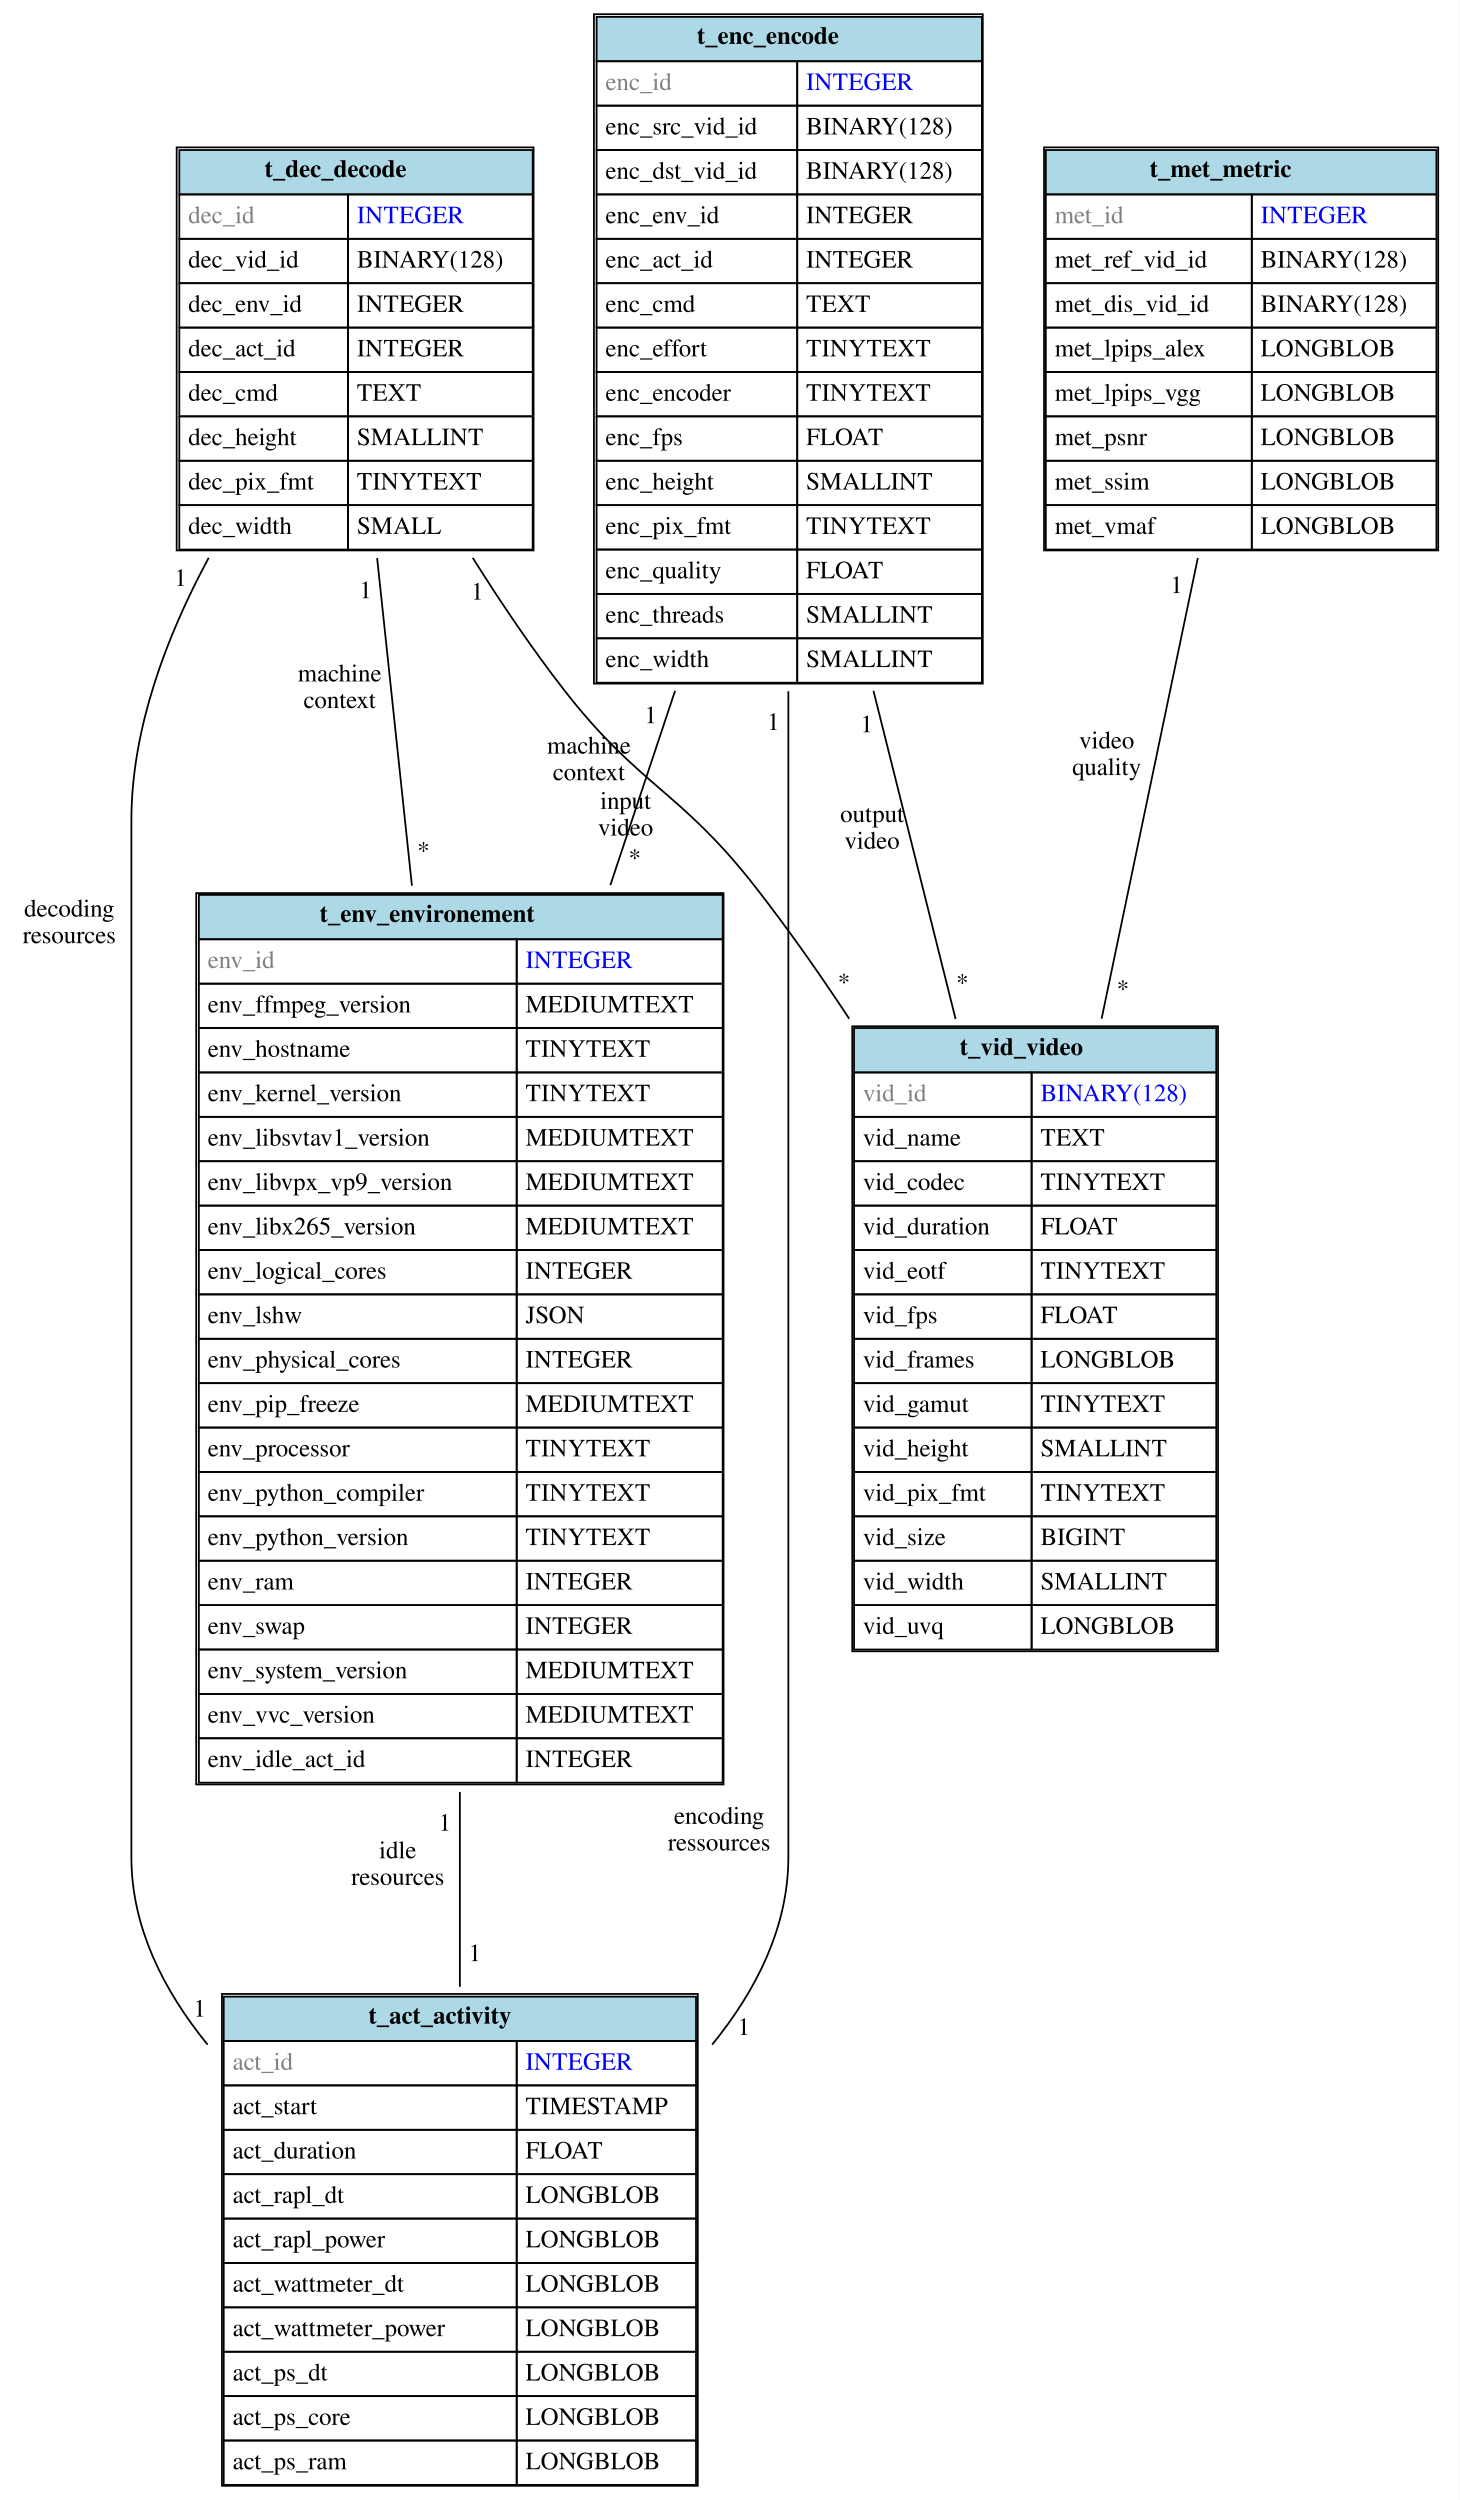
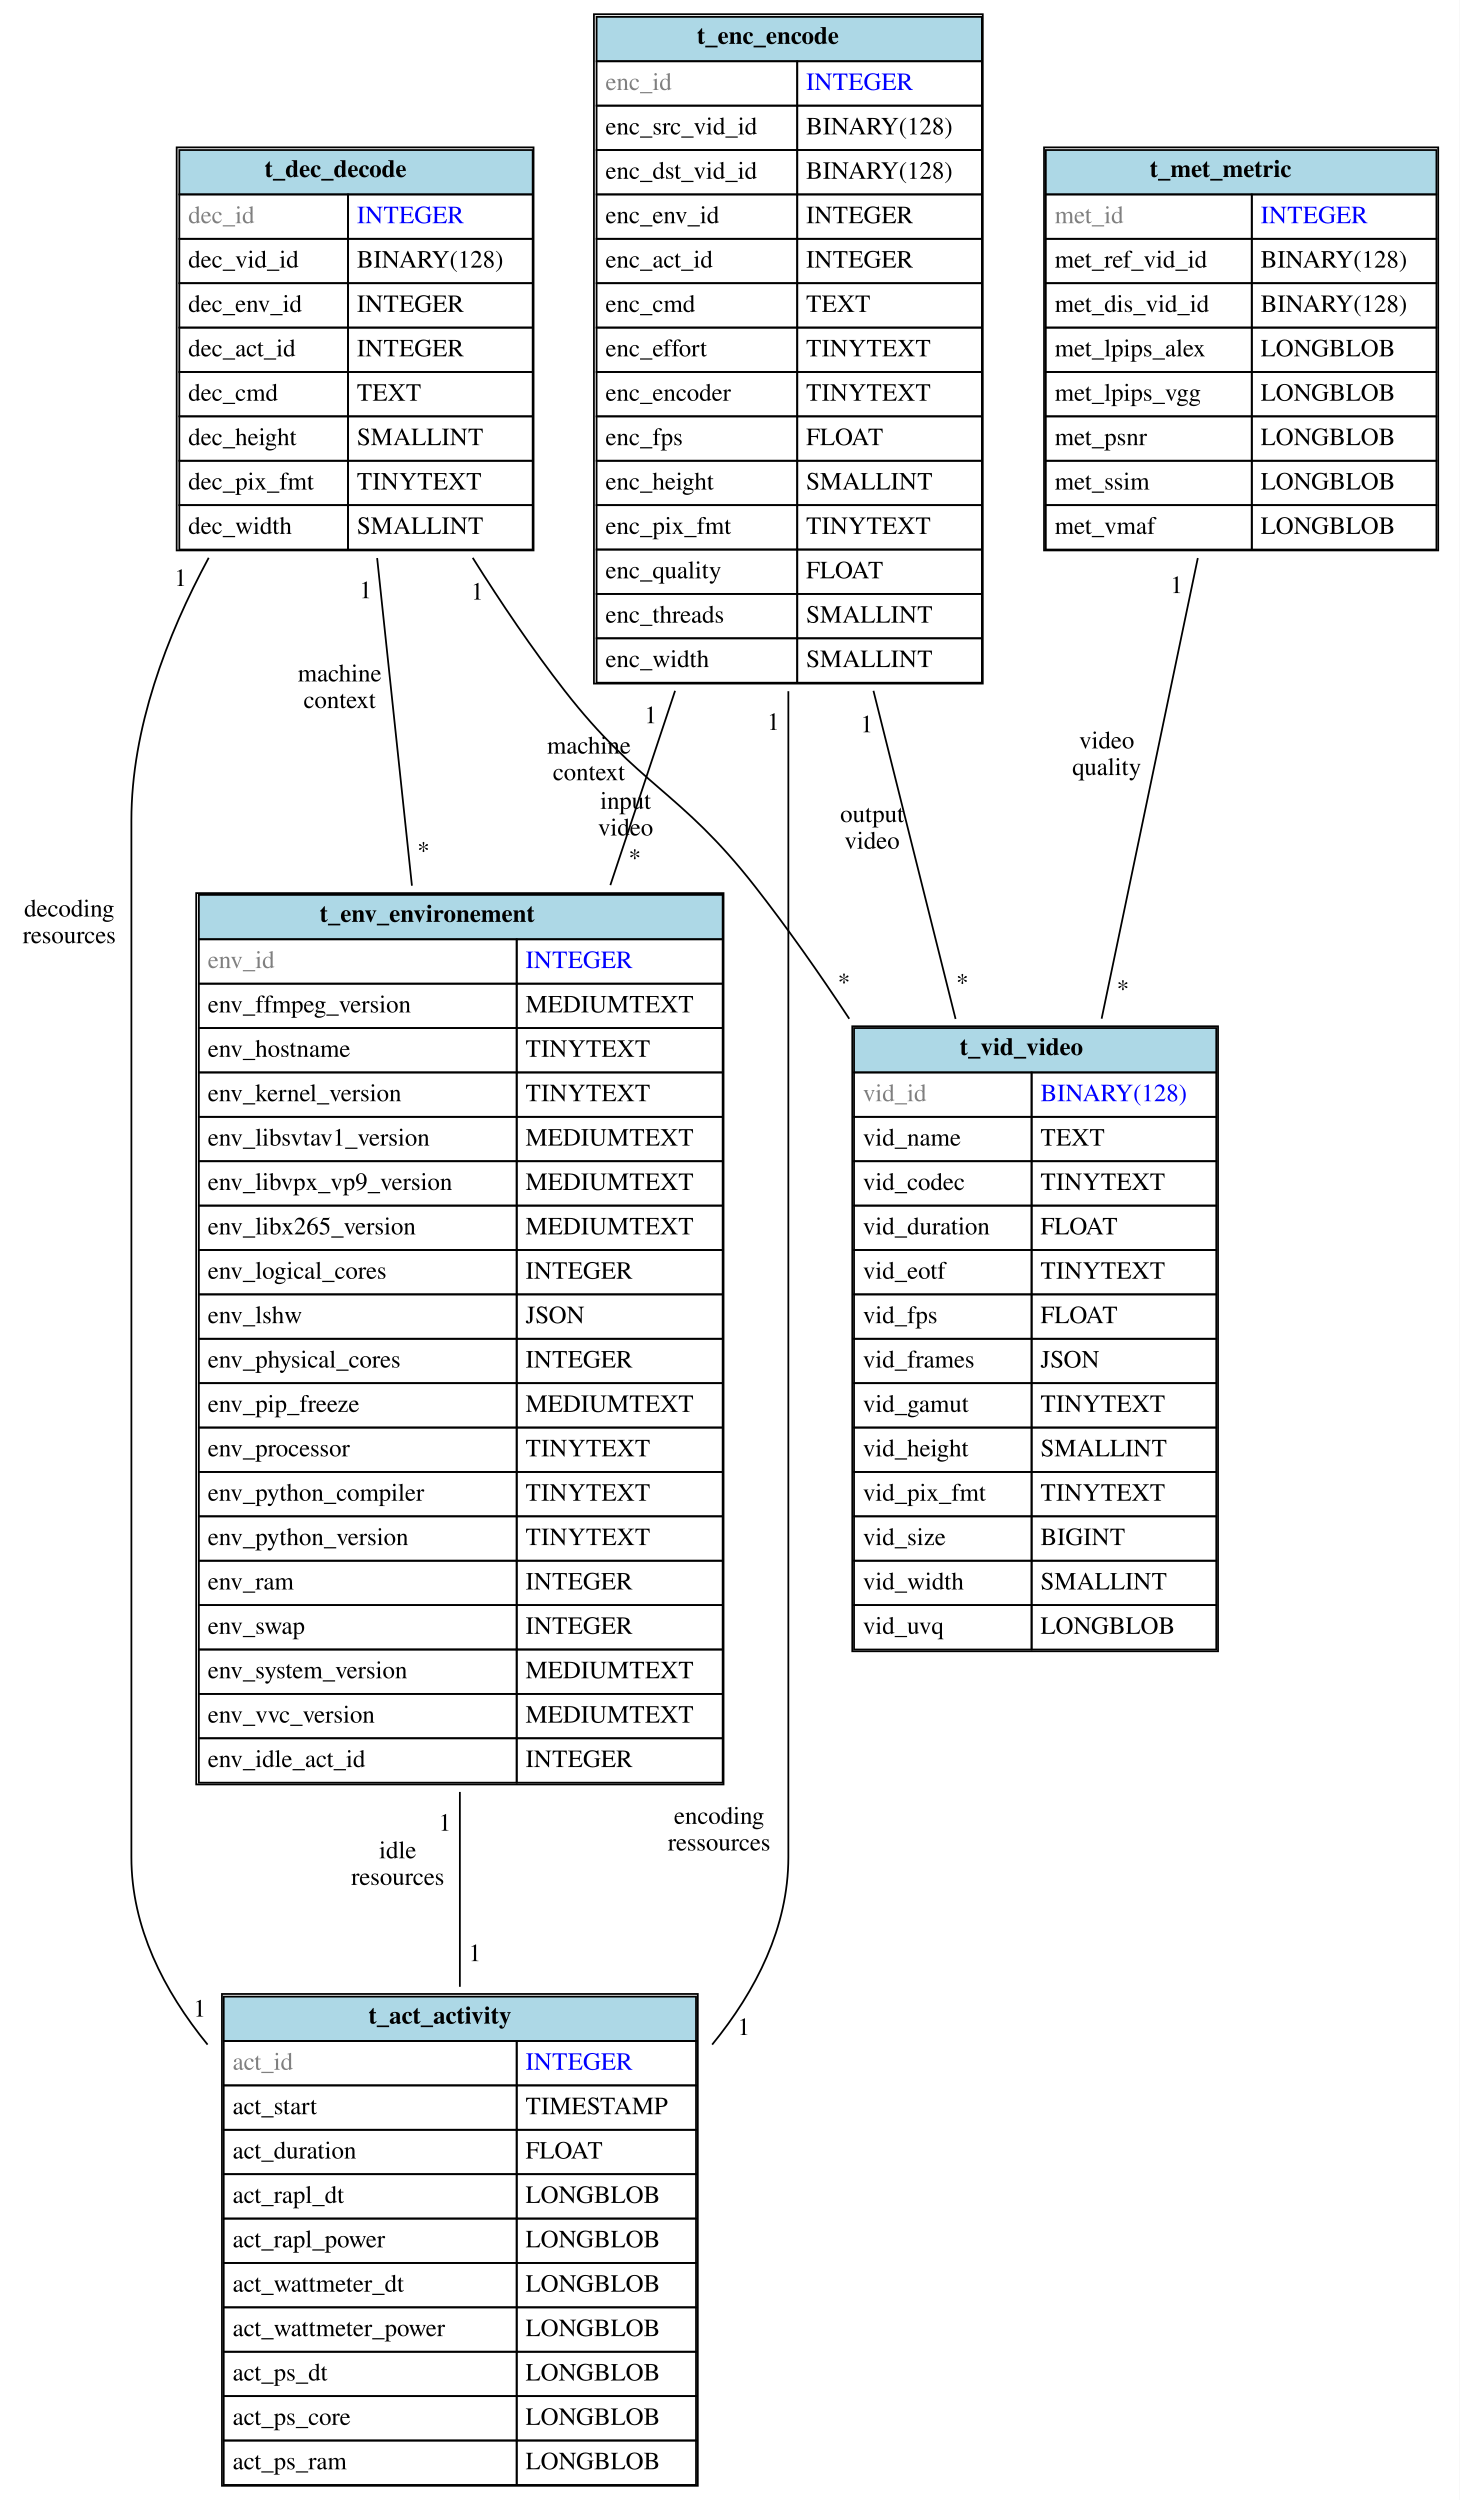
<svg xmlns="http://www.w3.org/2000/svg" width="822pt" height="1408pt" viewBox="0.00 0.00 822.00 1408.00">
  <g id="graph0" class="graph" transform="scale(1 1) rotate(0) translate(4 1404)">
    <polygon fill="white" stroke="transparent" points="-4,4 -4,-1404 818,-1404 818,4 -4,4" />
    <g id="node1" class="node">
      <polygon fill="lightblue" stroke="transparent" points="122,-254.5 122,-279.5 388,-279.5 388,-254.5 122,-254.5" />
      <polygon fill="none" stroke="black" points="122,-254.5 122,-279.5 388,-279.5 388,-254.5 122,-254.5" />
      <text text-anchor="start" x="203.5" y="-264.3" font-family="Times,serif" font-weight="bold" font-size="14.00">t_act_activity</text>
      <polygon fill="none" stroke="black" points="122,-229.5 122,-254.5 287,-254.5 287,-229.5 122,-229.5" />
      <text text-anchor="start" x="127" y="-238.3" font-family="Times,serif" font-size="14.00" fill="gray">act_id</text>
      <polygon fill="none" stroke="black" points="287,-229.5 287,-254.5 388,-254.5 388,-229.5 287,-229.5" />
      <text text-anchor="start" x="292" y="-238.3" font-family="Times,serif" font-size="14.00" fill="blue">INTEGER</text>
      <polygon fill="none" stroke="black" points="122,-204.5 122,-229.5 287,-229.5 287,-204.5 122,-204.5" />
      <text text-anchor="start" x="127" y="-213.3" font-family="Times,serif" font-size="14.00">act_start</text>
      <polygon fill="none" stroke="black" points="287,-204.5 287,-229.5 388,-229.5 388,-204.5 287,-204.5" />
      <text text-anchor="start" x="292" y="-213.3" font-family="Times,serif" font-size="14.00">TIMESTAMP</text>
      <polygon fill="none" stroke="black" points="122,-179.5 122,-204.5 287,-204.5 287,-179.5 122,-179.5" />
      <text text-anchor="start" x="127" y="-188.3" font-family="Times,serif" font-size="14.00">act_duration</text>
      <polygon fill="none" stroke="black" points="287,-179.5 287,-204.5 388,-204.5 388,-179.5 287,-179.5" />
      <text text-anchor="start" x="292" y="-188.3" font-family="Times,serif" font-size="14.00">FLOAT</text>
      <polygon fill="none" stroke="black" points="122,-154.5 122,-179.5 287,-179.5 287,-154.5 122,-154.5" />
      <text text-anchor="start" x="127" y="-163.3" font-family="Times,serif" font-size="14.00">act_rapl_dt</text>
      <polygon fill="none" stroke="black" points="287,-154.5 287,-179.5 388,-179.5 388,-154.5 287,-154.5" />
      <text text-anchor="start" x="292" y="-163.3" font-family="Times,serif" font-size="14.00">LONGBLOB</text>
      <polygon fill="none" stroke="black" points="122,-129.5 122,-154.5 287,-154.5 287,-129.5 122,-129.5" />
      <text text-anchor="start" x="127" y="-138.3" font-family="Times,serif" font-size="14.00">act_rapl_power</text>
      <polygon fill="none" stroke="black" points="287,-129.5 287,-154.5 388,-154.5 388,-129.5 287,-129.5" />
      <text text-anchor="start" x="292" y="-138.3" font-family="Times,serif" font-size="14.00">LONGBLOB</text>
      <polygon fill="none" stroke="black" points="122,-104.5 122,-129.5 287,-129.5 287,-104.5 122,-104.5" />
      <text text-anchor="start" x="127" y="-113.3" font-family="Times,serif" font-size="14.00">act_wattmeter_dt</text>
      <polygon fill="none" stroke="black" points="287,-104.5 287,-129.5 388,-129.5 388,-104.5 287,-104.5" />
      <text text-anchor="start" x="292" y="-113.3" font-family="Times,serif" font-size="14.00">LONGBLOB</text>
      <polygon fill="none" stroke="black" points="122,-79.5 122,-104.5 287,-104.5 287,-79.5 122,-79.5" />
      <text text-anchor="start" x="127" y="-88.3" font-family="Times,serif" font-size="14.00">act_wattmeter_power</text>
      <polygon fill="none" stroke="black" points="287,-79.5 287,-104.5 388,-104.5 388,-79.5 287,-79.5" />
      <text text-anchor="start" x="292" y="-88.3" font-family="Times,serif" font-size="14.00">LONGBLOB</text>
      <polygon fill="none" stroke="black" points="122,-54.5 122,-79.5 287,-79.5 287,-54.5 122,-54.5" />
      <text text-anchor="start" x="127" y="-63.3" font-family="Times,serif" font-size="14.00">act_ps_dt</text>
      <polygon fill="none" stroke="black" points="287,-54.5 287,-79.5 388,-79.5 388,-54.5 287,-54.5" />
      <text text-anchor="start" x="292" y="-63.3" font-family="Times,serif" font-size="14.00">LONGBLOB</text>
      <polygon fill="none" stroke="black" points="122,-29.5 122,-54.5 287,-54.5 287,-29.5 122,-29.5" />
      <text text-anchor="start" x="127" y="-38.3" font-family="Times,serif" font-size="14.00">act_ps_core</text>
      <polygon fill="none" stroke="black" points="287,-29.5 287,-54.5 388,-54.5 388,-29.5 287,-29.5" />
      <text text-anchor="start" x="292" y="-38.3" font-family="Times,serif" font-size="14.00">LONGBLOB</text>
      <polygon fill="none" stroke="black" points="122,-4.5 122,-29.5 287,-29.5 287,-4.5 122,-4.5" />
      <text text-anchor="start" x="127" y="-13.3" font-family="Times,serif" font-size="14.00">act_ps_ram</text>
      <polygon fill="none" stroke="black" points="287,-4.5 287,-29.5 388,-29.5 388,-4.5 287,-4.5" />
      <text text-anchor="start" x="292" y="-13.3" font-family="Times,serif" font-size="14.00">LONGBLOB</text>
      <polygon fill="none" stroke="black" points="121,-4 121,-281 389,-281 389,-4 121,-4" />
    </g>
    <g id="node2" class="node">
      <polygon fill="lightblue" stroke="transparent" points="477,-800 477,-825 681,-825 681,-800 477,-800" />
      <polygon fill="none" stroke="black" points="477,-800 477,-825 681,-825 681,-800 477,-800" />
      <text text-anchor="start" x="536.5" y="-809.8" font-family="Times,serif" font-weight="bold" font-size="14.00">t_vid_video</text>
      <polygon fill="none" stroke="black" points="477,-775 477,-800 577,-800 577,-775 477,-775" />
      <text text-anchor="start" x="482" y="-783.8" font-family="Times,serif" font-size="14.00" fill="gray">vid_id</text>
      <polygon fill="none" stroke="black" points="577,-775 577,-800 681,-800 681,-775 577,-775" />
      <text text-anchor="start" x="582" y="-783.8" font-family="Times,serif" font-size="14.00" fill="blue">BINARY(128)</text>
      <polygon fill="none" stroke="black" points="477,-750 477,-775 577,-775 577,-750 477,-750" />
      <text text-anchor="start" x="482" y="-758.8" font-family="Times,serif" font-size="14.00">vid_name</text>
      <polygon fill="none" stroke="black" points="577,-750 577,-775 681,-775 681,-750 577,-750" />
      <text text-anchor="start" x="582" y="-758.8" font-family="Times,serif" font-size="14.00">TEXT</text>
      <polygon fill="none" stroke="black" points="477,-725 477,-750 577,-750 577,-725 477,-725" />
      <text text-anchor="start" x="482" y="-733.8" font-family="Times,serif" font-size="14.00">vid_codec</text>
      <polygon fill="none" stroke="black" points="577,-725 577,-750 681,-750 681,-725 577,-725" />
      <text text-anchor="start" x="582" y="-733.8" font-family="Times,serif" font-size="14.00">TINYTEXT</text>
      <polygon fill="none" stroke="black" points="477,-700 477,-725 577,-725 577,-700 477,-700" />
      <text text-anchor="start" x="482" y="-708.8" font-family="Times,serif" font-size="14.00">vid_duration</text>
      <polygon fill="none" stroke="black" points="577,-700 577,-725 681,-725 681,-700 577,-700" />
      <text text-anchor="start" x="582" y="-708.8" font-family="Times,serif" font-size="14.00">FLOAT</text>
      <polygon fill="none" stroke="black" points="477,-675 477,-700 577,-700 577,-675 477,-675" />
      <text text-anchor="start" x="482" y="-683.8" font-family="Times,serif" font-size="14.00">vid_eotf</text>
      <polygon fill="none" stroke="black" points="577,-675 577,-700 681,-700 681,-675 577,-675" />
      <text text-anchor="start" x="582" y="-683.8" font-family="Times,serif" font-size="14.00">TINYTEXT</text>
      <polygon fill="none" stroke="black" points="477,-650 477,-675 577,-675 577,-650 477,-650" />
      <text text-anchor="start" x="482" y="-658.8" font-family="Times,serif" font-size="14.00">vid_fps</text>
      <polygon fill="none" stroke="black" points="577,-650 577,-675 681,-675 681,-650 577,-650" />
      <text text-anchor="start" x="582" y="-658.8" font-family="Times,serif" font-size="14.00">FLOAT</text>
      <polygon fill="none" stroke="black" points="477,-625 477,-650 577,-650 577,-625 477,-625" />
      <text text-anchor="start" x="482" y="-633.8" font-family="Times,serif" font-size="14.00">vid_frames</text>
      <polygon fill="none" stroke="black" points="577,-625 577,-650 681,-650 681,-625 577,-625" />
-       <text text-anchor="start" x="582" y="-633.8" font-family="Times,serif" font-size="14.00">LONGBLOB</text>
+       <text text-anchor="start" x="582" y="-633.8" font-family="Times,serif" font-size="14.00">JSON</text>
      <polygon fill="none" stroke="black" points="477,-600 477,-625 577,-625 577,-600 477,-600" />
      <text text-anchor="start" x="482" y="-608.8" font-family="Times,serif" font-size="14.00">vid_gamut</text>
      <polygon fill="none" stroke="black" points="577,-600 577,-625 681,-625 681,-600 577,-600" />
      <text text-anchor="start" x="582" y="-608.8" font-family="Times,serif" font-size="14.00">TINYTEXT</text>
      <polygon fill="none" stroke="black" points="477,-575 477,-600 577,-600 577,-575 477,-575" />
      <text text-anchor="start" x="482" y="-583.8" font-family="Times,serif" font-size="14.00">vid_height</text>
      <polygon fill="none" stroke="black" points="577,-575 577,-600 681,-600 681,-575 577,-575" />
      <text text-anchor="start" x="582" y="-583.8" font-family="Times,serif" font-size="14.00">SMALLINT</text>
      <polygon fill="none" stroke="black" points="477,-550 477,-575 577,-575 577,-550 477,-550" />
      <text text-anchor="start" x="482" y="-558.8" font-family="Times,serif" font-size="14.00">vid_pix_fmt</text>
      <polygon fill="none" stroke="black" points="577,-550 577,-575 681,-575 681,-550 577,-550" />
      <text text-anchor="start" x="582" y="-558.8" font-family="Times,serif" font-size="14.00">TINYTEXT</text>
      <polygon fill="none" stroke="black" points="477,-525 477,-550 577,-550 577,-525 477,-525" />
      <text text-anchor="start" x="482" y="-533.8" font-family="Times,serif" font-size="14.00">vid_size</text>
      <polygon fill="none" stroke="black" points="577,-525 577,-550 681,-550 681,-525 577,-525" />
      <text text-anchor="start" x="582" y="-533.8" font-family="Times,serif" font-size="14.00">BIGINT</text>
      <polygon fill="none" stroke="black" points="477,-500 477,-525 577,-525 577,-500 477,-500" />
      <text text-anchor="start" x="482" y="-508.8" font-family="Times,serif" font-size="14.00">vid_width</text>
      <polygon fill="none" stroke="black" points="577,-500 577,-525 681,-525 681,-500 577,-500" />
      <text text-anchor="start" x="582" y="-508.8" font-family="Times,serif" font-size="14.00">SMALLINT</text>
      <polygon fill="none" stroke="black" points="477,-475 477,-500 577,-500 577,-475 477,-475" />
      <text text-anchor="start" x="482" y="-483.8" font-family="Times,serif" font-size="14.00">vid_uvq</text>
      <polygon fill="none" stroke="black" points="577,-475 577,-500 681,-500 681,-475 577,-475" />
      <text text-anchor="start" x="582" y="-483.8" font-family="Times,serif" font-size="14.00">LONGBLOB</text>
      <polygon fill="none" stroke="black" points="476,-474 476,-826 682,-826 682,-474 476,-474" />
    </g>
    <g id="node3" class="node">
      <polygon fill="lightblue" stroke="transparent" points="585,-1294.5 585,-1319.5 805,-1319.5 805,-1294.5 585,-1294.5" />
      <polygon fill="none" stroke="black" points="585,-1294.5 585,-1319.5 805,-1319.5 805,-1294.5 585,-1294.5" />
      <text text-anchor="start" x="643.5" y="-1304.3" font-family="Times,serif" font-weight="bold" font-size="14.00">t_met_metric</text>
      <polygon fill="none" stroke="black" points="585,-1269.5 585,-1294.5 701,-1294.5 701,-1269.5 585,-1269.5" />
      <text text-anchor="start" x="590" y="-1278.3" font-family="Times,serif" font-size="14.00" fill="gray">met_id</text>
      <polygon fill="none" stroke="black" points="701,-1269.5 701,-1294.5 805,-1294.5 805,-1269.5 701,-1269.5" />
      <text text-anchor="start" x="706" y="-1278.3" font-family="Times,serif" font-size="14.00" fill="blue">INTEGER</text>
      <polygon fill="none" stroke="black" points="585,-1244.5 585,-1269.5 701,-1269.5 701,-1244.5 585,-1244.5" />
      <text text-anchor="start" x="590" y="-1253.3" font-family="Times,serif" font-size="14.00">met_ref_vid_id</text>
      <polygon fill="none" stroke="black" points="701,-1244.5 701,-1269.5 805,-1269.5 805,-1244.5 701,-1244.5" />
      <text text-anchor="start" x="706" y="-1253.3" font-family="Times,serif" font-size="14.00">BINARY(128)</text>
      <polygon fill="none" stroke="black" points="585,-1219.5 585,-1244.5 701,-1244.5 701,-1219.5 585,-1219.5" />
      <text text-anchor="start" x="590" y="-1228.3" font-family="Times,serif" font-size="14.00">met_dis_vid_id</text>
      <polygon fill="none" stroke="black" points="701,-1219.5 701,-1244.5 805,-1244.5 805,-1219.5 701,-1219.5" />
      <text text-anchor="start" x="706" y="-1228.3" font-family="Times,serif" font-size="14.00">BINARY(128)</text>
      <polygon fill="none" stroke="black" points="585,-1194.5 585,-1219.5 701,-1219.5 701,-1194.5 585,-1194.5" />
      <text text-anchor="start" x="590" y="-1203.3" font-family="Times,serif" font-size="14.00">met_lpips_alex</text>
      <polygon fill="none" stroke="black" points="701,-1194.5 701,-1219.5 805,-1219.5 805,-1194.5 701,-1194.5" />
      <text text-anchor="start" x="706" y="-1203.3" font-family="Times,serif" font-size="14.00">LONGBLOB</text>
      <polygon fill="none" stroke="black" points="585,-1169.5 585,-1194.5 701,-1194.5 701,-1169.5 585,-1169.5" />
      <text text-anchor="start" x="590" y="-1178.3" font-family="Times,serif" font-size="14.00">met_lpips_vgg</text>
      <polygon fill="none" stroke="black" points="701,-1169.5 701,-1194.5 805,-1194.5 805,-1169.5 701,-1169.5" />
      <text text-anchor="start" x="706" y="-1178.3" font-family="Times,serif" font-size="14.00">LONGBLOB</text>
      <polygon fill="none" stroke="black" points="585,-1144.5 585,-1169.5 701,-1169.5 701,-1144.5 585,-1144.5" />
      <text text-anchor="start" x="590" y="-1153.3" font-family="Times,serif" font-size="14.00">met_psnr</text>
      <polygon fill="none" stroke="black" points="701,-1144.5 701,-1169.5 805,-1169.5 805,-1144.5 701,-1144.5" />
      <text text-anchor="start" x="706" y="-1153.3" font-family="Times,serif" font-size="14.00">LONGBLOB</text>
      <polygon fill="none" stroke="black" points="585,-1119.5 585,-1144.5 701,-1144.5 701,-1119.5 585,-1119.5" />
      <text text-anchor="start" x="590" y="-1128.3" font-family="Times,serif" font-size="14.00">met_ssim</text>
      <polygon fill="none" stroke="black" points="701,-1119.5 701,-1144.5 805,-1144.5 805,-1119.5 701,-1119.5" />
      <text text-anchor="start" x="706" y="-1128.3" font-family="Times,serif" font-size="14.00">LONGBLOB</text>
      <polygon fill="none" stroke="black" points="585,-1094.5 585,-1119.5 701,-1119.5 701,-1094.5 585,-1094.5" />
      <text text-anchor="start" x="590" y="-1103.3" font-family="Times,serif" font-size="14.00">met_vmaf</text>
      <polygon fill="none" stroke="black" points="701,-1094.5 701,-1119.5 805,-1119.5 805,-1094.5 701,-1094.5" />
      <text text-anchor="start" x="706" y="-1103.3" font-family="Times,serif" font-size="14.00">LONGBLOB</text>
      <polygon fill="none" stroke="black" points="584,-1094 584,-1321 806,-1321 806,-1094 584,-1094" />
    </g>
    <g id="edge4" class="edge">
      <path fill="none" stroke="black" d="M670.61,-1089.71C654.91,-1014.53 634.2,-915.32 616.43,-830.27" />
      <text text-anchor="middle" x="619.3" y="-982.49" font-family="Times,serif" font-size="14.00">video</text>
      <text text-anchor="middle" x="619.3" y="-967.49" font-family="Times,serif" font-size="14.00">quality</text>
      <text text-anchor="middle" x="628.41" y="-842.58" font-family="Times,serif" font-size="14.00">*</text>
      <text text-anchor="middle" x="658.63" y="-1069.99" font-family="Times,serif" font-size="14.00">1</text>
    </g>
    <g id="node4" class="node">
      <polygon fill="lightblue" stroke="transparent" points="108,-875 108,-900 403,-900 403,-875 108,-875" />
      <polygon fill="none" stroke="black" points="108,-875 108,-900 403,-900 403,-875 108,-875" />
      <text text-anchor="start" x="176" y="-884.8" font-family="Times,serif" font-weight="bold" font-size="14.00">t_env_environement</text>
      <polygon fill="none" stroke="black" points="108,-850 108,-875 287,-875 287,-850 108,-850" />
      <text text-anchor="start" x="113" y="-858.8" font-family="Times,serif" font-size="14.00" fill="gray">env_id</text>
      <polygon fill="none" stroke="black" points="287,-850 287,-875 403,-875 403,-850 287,-850" />
      <text text-anchor="start" x="292" y="-858.8" font-family="Times,serif" font-size="14.00" fill="blue">INTEGER</text>
      <polygon fill="none" stroke="black" points="108,-825 108,-850 287,-850 287,-825 108,-825" />
      <text text-anchor="start" x="113" y="-833.8" font-family="Times,serif" font-size="14.00">env_ffmpeg_version</text>
      <polygon fill="none" stroke="black" points="287,-825 287,-850 403,-850 403,-825 287,-825" />
      <text text-anchor="start" x="292" y="-833.8" font-family="Times,serif" font-size="14.00">MEDIUMTEXT</text>
      <polygon fill="none" stroke="black" points="108,-800 108,-825 287,-825 287,-800 108,-800" />
      <text text-anchor="start" x="113" y="-808.8" font-family="Times,serif" font-size="14.00">env_hostname</text>
      <polygon fill="none" stroke="black" points="287,-800 287,-825 403,-825 403,-800 287,-800" />
      <text text-anchor="start" x="292" y="-808.8" font-family="Times,serif" font-size="14.00">TINYTEXT</text>
      <polygon fill="none" stroke="black" points="108,-775 108,-800 287,-800 287,-775 108,-775" />
      <text text-anchor="start" x="113" y="-783.8" font-family="Times,serif" font-size="14.00">env_kernel_version</text>
      <polygon fill="none" stroke="black" points="287,-775 287,-800 403,-800 403,-775 287,-775" />
      <text text-anchor="start" x="292" y="-783.8" font-family="Times,serif" font-size="14.00">TINYTEXT</text>
      <polygon fill="none" stroke="black" points="108,-750 108,-775 287,-775 287,-750 108,-750" />
      <text text-anchor="start" x="113" y="-758.8" font-family="Times,serif" font-size="14.00">env_libsvtav1_version</text>
      <polygon fill="none" stroke="black" points="287,-750 287,-775 403,-775 403,-750 287,-750" />
      <text text-anchor="start" x="292" y="-758.8" font-family="Times,serif" font-size="14.00">MEDIUMTEXT</text>
      <polygon fill="none" stroke="black" points="108,-725 108,-750 287,-750 287,-725 108,-725" />
      <text text-anchor="start" x="113" y="-733.8" font-family="Times,serif" font-size="14.00">env_libvpx_vp9_version</text>
      <polygon fill="none" stroke="black" points="287,-725 287,-750 403,-750 403,-725 287,-725" />
      <text text-anchor="start" x="292" y="-733.8" font-family="Times,serif" font-size="14.00">MEDIUMTEXT</text>
      <polygon fill="none" stroke="black" points="108,-700 108,-725 287,-725 287,-700 108,-700" />
      <text text-anchor="start" x="113" y="-708.8" font-family="Times,serif" font-size="14.00">env_libx265_version</text>
      <polygon fill="none" stroke="black" points="287,-700 287,-725 403,-725 403,-700 287,-700" />
      <text text-anchor="start" x="292" y="-708.8" font-family="Times,serif" font-size="14.00">MEDIUMTEXT</text>
      <polygon fill="none" stroke="black" points="108,-675 108,-700 287,-700 287,-675 108,-675" />
      <text text-anchor="start" x="113" y="-683.8" font-family="Times,serif" font-size="14.00">env_logical_cores</text>
      <polygon fill="none" stroke="black" points="287,-675 287,-700 403,-700 403,-675 287,-675" />
      <text text-anchor="start" x="292" y="-683.8" font-family="Times,serif" font-size="14.00">INTEGER</text>
      <polygon fill="none" stroke="black" points="108,-650 108,-675 287,-675 287,-650 108,-650" />
      <text text-anchor="start" x="113" y="-658.8" font-family="Times,serif" font-size="14.00">env_lshw</text>
      <polygon fill="none" stroke="black" points="287,-650 287,-675 403,-675 403,-650 287,-650" />
      <text text-anchor="start" x="292" y="-658.8" font-family="Times,serif" font-size="14.00">JSON</text>
      <polygon fill="none" stroke="black" points="108,-625 108,-650 287,-650 287,-625 108,-625" />
      <text text-anchor="start" x="113" y="-633.8" font-family="Times,serif" font-size="14.00">env_physical_cores</text>
      <polygon fill="none" stroke="black" points="287,-625 287,-650 403,-650 403,-625 287,-625" />
      <text text-anchor="start" x="292" y="-633.8" font-family="Times,serif" font-size="14.00">INTEGER</text>
      <polygon fill="none" stroke="black" points="108,-600 108,-625 287,-625 287,-600 108,-600" />
      <text text-anchor="start" x="113" y="-608.8" font-family="Times,serif" font-size="14.00">env_pip_freeze</text>
      <polygon fill="none" stroke="black" points="287,-600 287,-625 403,-625 403,-600 287,-600" />
      <text text-anchor="start" x="292" y="-608.8" font-family="Times,serif" font-size="14.00">MEDIUMTEXT</text>
      <polygon fill="none" stroke="black" points="108,-575 108,-600 287,-600 287,-575 108,-575" />
      <text text-anchor="start" x="113" y="-583.8" font-family="Times,serif" font-size="14.00">env_processor</text>
      <polygon fill="none" stroke="black" points="287,-575 287,-600 403,-600 403,-575 287,-575" />
      <text text-anchor="start" x="292" y="-583.8" font-family="Times,serif" font-size="14.00">TINYTEXT</text>
      <polygon fill="none" stroke="black" points="108,-550 108,-575 287,-575 287,-550 108,-550" />
      <text text-anchor="start" x="113" y="-558.8" font-family="Times,serif" font-size="14.00">env_python_compiler</text>
      <polygon fill="none" stroke="black" points="287,-550 287,-575 403,-575 403,-550 287,-550" />
      <text text-anchor="start" x="292" y="-558.8" font-family="Times,serif" font-size="14.00">TINYTEXT</text>
      <polygon fill="none" stroke="black" points="108,-525 108,-550 287,-550 287,-525 108,-525" />
      <text text-anchor="start" x="113" y="-533.8" font-family="Times,serif" font-size="14.00">env_python_version</text>
      <polygon fill="none" stroke="black" points="287,-525 287,-550 403,-550 403,-525 287,-525" />
      <text text-anchor="start" x="292" y="-533.8" font-family="Times,serif" font-size="14.00">TINYTEXT</text>
      <polygon fill="none" stroke="black" points="108,-500 108,-525 287,-525 287,-500 108,-500" />
      <text text-anchor="start" x="113" y="-508.8" font-family="Times,serif" font-size="14.00">env_ram</text>
      <polygon fill="none" stroke="black" points="287,-500 287,-525 403,-525 403,-500 287,-500" />
      <text text-anchor="start" x="292" y="-508.8" font-family="Times,serif" font-size="14.00">INTEGER</text>
      <polygon fill="none" stroke="black" points="108,-475 108,-500 287,-500 287,-475 108,-475" />
      <text text-anchor="start" x="113" y="-483.8" font-family="Times,serif" font-size="14.00">env_swap</text>
      <polygon fill="none" stroke="black" points="287,-475 287,-500 403,-500 403,-475 287,-475" />
      <text text-anchor="start" x="292" y="-483.8" font-family="Times,serif" font-size="14.00">INTEGER</text>
      <polygon fill="none" stroke="black" points="108,-450 108,-475 287,-475 287,-450 108,-450" />
      <text text-anchor="start" x="113" y="-458.8" font-family="Times,serif" font-size="14.00">env_system_version</text>
      <polygon fill="none" stroke="black" points="287,-450 287,-475 403,-475 403,-450 287,-450" />
      <text text-anchor="start" x="292" y="-458.8" font-family="Times,serif" font-size="14.00">MEDIUMTEXT</text>
      <polygon fill="none" stroke="black" points="108,-425 108,-450 287,-450 287,-425 108,-425" />
      <text text-anchor="start" x="113" y="-433.8" font-family="Times,serif" font-size="14.00">env_vvc_version</text>
      <polygon fill="none" stroke="black" points="287,-425 287,-450 403,-450 403,-425 287,-425" />
      <text text-anchor="start" x="292" y="-433.8" font-family="Times,serif" font-size="14.00">MEDIUMTEXT</text>
      <polygon fill="none" stroke="black" points="108,-400 108,-425 287,-425 287,-400 108,-400" />
      <text text-anchor="start" x="113" y="-408.8" font-family="Times,serif" font-size="14.00">env_idle_act_id</text>
      <polygon fill="none" stroke="black" points="287,-400 287,-425 403,-425 403,-400 287,-400" />
      <text text-anchor="start" x="292" y="-408.8" font-family="Times,serif" font-size="14.00">INTEGER</text>
      <polygon fill="none" stroke="black" points="106.5,-399 106.5,-901 403.5,-901 403.5,-399 106.5,-399" />
    </g>
    <g id="edge8" class="edge">
      <path fill="none" stroke="black" d="M255,-394.77C255,-357.03 255,-319.33 255,-285.05" />
      <text text-anchor="middle" x="220" y="-357.41" font-family="Times,serif" font-size="14.00">idle</text>
      <text text-anchor="middle" x="220" y="-342.41" font-family="Times,serif" font-size="14.00">resources</text>
      <text text-anchor="middle" x="263.45" y="-299.48" font-family="Times,serif" font-size="14.00">1</text>
      <text text-anchor="middle" x="246.55" y="-372.94" font-family="Times,serif" font-size="14.00">1</text>
    </g>
    <g id="node5" class="node">
      <polygon fill="lightblue" stroke="transparent" points="97,-1294.5 97,-1319.5 296,-1319.5 296,-1294.5 97,-1294.5" />
      <polygon fill="none" stroke="black" points="97,-1294.5 97,-1319.5 296,-1319.5 296,-1294.5 97,-1294.5" />
      <text text-anchor="start" x="145" y="-1304.3" font-family="Times,serif" font-weight="bold" font-size="14.00">t_dec_decode</text>
      <polygon fill="none" stroke="black" points="97,-1269.5 97,-1294.5 192,-1294.5 192,-1269.5 97,-1269.5" />
      <text text-anchor="start" x="102" y="-1278.3" font-family="Times,serif" font-size="14.00" fill="gray">dec_id</text>
      <polygon fill="none" stroke="black" points="192,-1269.5 192,-1294.5 296,-1294.5 296,-1269.5 192,-1269.5" />
      <text text-anchor="start" x="197" y="-1278.3" font-family="Times,serif" font-size="14.00" fill="blue">INTEGER</text>
      <polygon fill="none" stroke="black" points="97,-1244.5 97,-1269.5 192,-1269.5 192,-1244.5 97,-1244.5" />
      <text text-anchor="start" x="102" y="-1253.3" font-family="Times,serif" font-size="14.00">dec_vid_id</text>
      <polygon fill="none" stroke="black" points="192,-1244.5 192,-1269.5 296,-1269.5 296,-1244.5 192,-1244.5" />
      <text text-anchor="start" x="197" y="-1253.3" font-family="Times,serif" font-size="14.00">BINARY(128)</text>
      <polygon fill="none" stroke="black" points="97,-1219.5 97,-1244.5 192,-1244.5 192,-1219.5 97,-1219.5" />
      <text text-anchor="start" x="102" y="-1228.3" font-family="Times,serif" font-size="14.00">dec_env_id</text>
      <polygon fill="none" stroke="black" points="192,-1219.5 192,-1244.5 296,-1244.5 296,-1219.5 192,-1219.5" />
      <text text-anchor="start" x="197" y="-1228.3" font-family="Times,serif" font-size="14.00">INTEGER</text>
      <polygon fill="none" stroke="black" points="97,-1194.5 97,-1219.5 192,-1219.5 192,-1194.5 97,-1194.5" />
      <text text-anchor="start" x="102" y="-1203.3" font-family="Times,serif" font-size="14.00">dec_act_id</text>
      <polygon fill="none" stroke="black" points="192,-1194.5 192,-1219.5 296,-1219.5 296,-1194.5 192,-1194.5" />
      <text text-anchor="start" x="197" y="-1203.3" font-family="Times,serif" font-size="14.00">INTEGER</text>
      <polygon fill="none" stroke="black" points="97,-1169.5 97,-1194.5 192,-1194.5 192,-1169.5 97,-1169.5" />
      <text text-anchor="start" x="102" y="-1178.3" font-family="Times,serif" font-size="14.00">dec_cmd</text>
      <polygon fill="none" stroke="black" points="192,-1169.5 192,-1194.5 296,-1194.5 296,-1169.5 192,-1169.5" />
      <text text-anchor="start" x="197" y="-1178.3" font-family="Times,serif" font-size="14.00">TEXT</text>
      <polygon fill="none" stroke="black" points="97,-1144.5 97,-1169.5 192,-1169.5 192,-1144.5 97,-1144.5" />
      <text text-anchor="start" x="102" y="-1153.3" font-family="Times,serif" font-size="14.00">dec_height</text>
      <polygon fill="none" stroke="black" points="192,-1144.5 192,-1169.5 296,-1169.5 296,-1144.5 192,-1144.5" />
      <text text-anchor="start" x="197" y="-1153.3" font-family="Times,serif" font-size="14.00">SMALLINT</text>
      <polygon fill="none" stroke="black" points="97,-1119.5 97,-1144.5 192,-1144.5 192,-1119.5 97,-1119.5" />
      <text text-anchor="start" x="102" y="-1128.3" font-family="Times,serif" font-size="14.00">dec_pix_fmt</text>
      <polygon fill="none" stroke="black" points="192,-1119.5 192,-1144.5 296,-1144.5 296,-1119.5 192,-1119.5" />
      <text text-anchor="start" x="197" y="-1128.3" font-family="Times,serif" font-size="14.00">TINYTEXT</text>
      <polygon fill="none" stroke="black" points="97,-1094.5 97,-1119.5 192,-1119.5 192,-1094.5 97,-1094.5" />
      <text text-anchor="start" x="102" y="-1103.3" font-family="Times,serif" font-size="14.00">dec_width</text>
      <polygon fill="none" stroke="black" points="192,-1094.5 192,-1119.5 296,-1119.5 296,-1094.5 192,-1094.5" />
-       <text text-anchor="start" x="197" y="-1103.3" font-family="Times,serif" font-size="14.00">SMALL</text>
+       <text text-anchor="start" x="197" y="-1103.3" font-family="Times,serif" font-size="14.00">SMALLINT</text>
      <polygon fill="none" stroke="black" points="95.5,-1094 95.5,-1321 296.5,-1321 296.5,-1094 95.5,-1094" />
    </g>
    <g id="edge5" class="edge">
      <path fill="none" stroke="black" d="M113.54,-1089.85C89.71,-1045.64 70,-993.5 70,-942 70,-942 70,-942 70,-358 70,-318.66 88.07,-282.96 112.91,-252.47" />
      <text text-anchor="middle" x="35" y="-887.8" font-family="Times,serif" font-size="14.00">decoding</text>
      <text text-anchor="middle" x="35" y="-872.8" font-family="Times,serif" font-size="14.00">resources</text>
      <text text-anchor="middle" x="108.45" y="-268.26" font-family="Times,serif" font-size="14.00">1</text>
      <text text-anchor="middle" x="97.68" y="-1073.96" font-family="Times,serif" font-size="14.00">1</text>
    </g>
    <g id="edge7" class="edge">
      <path fill="none" stroke="black" d="M262.24,-1089.83C278.18,-1064.45 295.88,-1038.26 314,-1015 355.92,-961.2 378.97,-958.71 421,-905 439.32,-881.59 457.35,-855.94 474.3,-830.23" />
      <text text-anchor="middle" x="348.34" y="-948.44" font-family="Times,serif" font-size="14.00">input</text>
      <text text-anchor="middle" x="348.34" y="-933.44" font-family="Times,serif" font-size="14.00">video</text>
      <text text-anchor="middle" x="471.32" y="-846.31" font-family="Times,serif" font-size="14.00">*</text>
      <text text-anchor="middle" x="264.79" y="-1066.3" font-family="Times,serif" font-size="14.00">1</text>
    </g>
    <g id="edge6" class="edge">
      <path fill="none" stroke="black" d="M208.4,-1089.71C214.12,-1035.85 221.16,-969.66 228,-905.17" />
      <text text-anchor="middle" x="187.28" y="-1020.23" font-family="Times,serif" font-size="14.00">machine</text>
      <text text-anchor="middle" x="187.28" y="-1005.23" font-family="Times,serif" font-size="14.00">context</text>
      <text text-anchor="middle" x="234.49" y="-920.39" font-family="Times,serif" font-size="14.00">*</text>
      <text text-anchor="middle" x="201.91" y="-1067.09" font-family="Times,serif" font-size="14.00">1</text>
    </g>
    <g id="node6" class="node">
      <polygon fill="lightblue" stroke="transparent" points="332,-1369.5 332,-1394.5 549,-1394.5 549,-1369.5 332,-1369.5" />
      <polygon fill="none" stroke="black" points="332,-1369.5 332,-1394.5 549,-1394.5 549,-1369.5 332,-1369.5" />
      <text text-anchor="start" x="388.5" y="-1379.3" font-family="Times,serif" font-weight="bold" font-size="14.00">t_enc_encode</text>
      <polygon fill="none" stroke="black" points="332,-1344.5 332,-1369.5 445,-1369.5 445,-1344.5 332,-1344.5" />
      <text text-anchor="start" x="337" y="-1353.3" font-family="Times,serif" font-size="14.00" fill="gray">enc_id</text>
      <polygon fill="none" stroke="black" points="445,-1344.5 445,-1369.5 549,-1369.5 549,-1344.5 445,-1344.5" />
      <text text-anchor="start" x="450" y="-1353.3" font-family="Times,serif" font-size="14.00" fill="blue">INTEGER</text>
      <polygon fill="none" stroke="black" points="332,-1319.5 332,-1344.5 445,-1344.5 445,-1319.5 332,-1319.5" />
      <text text-anchor="start" x="337" y="-1328.3" font-family="Times,serif" font-size="14.00">enc_src_vid_id</text>
      <polygon fill="none" stroke="black" points="445,-1319.5 445,-1344.5 549,-1344.5 549,-1319.5 445,-1319.5" />
      <text text-anchor="start" x="450" y="-1328.3" font-family="Times,serif" font-size="14.00">BINARY(128)</text>
      <polygon fill="none" stroke="black" points="332,-1294.5 332,-1319.5 445,-1319.5 445,-1294.5 332,-1294.5" />
      <text text-anchor="start" x="337" y="-1303.3" font-family="Times,serif" font-size="14.00">enc_dst_vid_id</text>
      <polygon fill="none" stroke="black" points="445,-1294.5 445,-1319.5 549,-1319.5 549,-1294.5 445,-1294.5" />
      <text text-anchor="start" x="450" y="-1303.3" font-family="Times,serif" font-size="14.00">BINARY(128)</text>
      <polygon fill="none" stroke="black" points="332,-1269.5 332,-1294.5 445,-1294.5 445,-1269.5 332,-1269.5" />
      <text text-anchor="start" x="337" y="-1278.3" font-family="Times,serif" font-size="14.00">enc_env_id</text>
      <polygon fill="none" stroke="black" points="445,-1269.5 445,-1294.5 549,-1294.5 549,-1269.5 445,-1269.5" />
      <text text-anchor="start" x="450" y="-1278.3" font-family="Times,serif" font-size="14.00">INTEGER</text>
      <polygon fill="none" stroke="black" points="332,-1244.5 332,-1269.5 445,-1269.5 445,-1244.5 332,-1244.5" />
      <text text-anchor="start" x="337" y="-1253.3" font-family="Times,serif" font-size="14.00">enc_act_id</text>
      <polygon fill="none" stroke="black" points="445,-1244.5 445,-1269.5 549,-1269.5 549,-1244.5 445,-1244.5" />
      <text text-anchor="start" x="450" y="-1253.3" font-family="Times,serif" font-size="14.00">INTEGER</text>
      <polygon fill="none" stroke="black" points="332,-1219.5 332,-1244.5 445,-1244.5 445,-1219.5 332,-1219.5" />
      <text text-anchor="start" x="337" y="-1228.3" font-family="Times,serif" font-size="14.00">enc_cmd</text>
      <polygon fill="none" stroke="black" points="445,-1219.5 445,-1244.5 549,-1244.5 549,-1219.5 445,-1219.5" />
      <text text-anchor="start" x="450" y="-1228.3" font-family="Times,serif" font-size="14.00">TEXT</text>
      <polygon fill="none" stroke="black" points="332,-1194.5 332,-1219.5 445,-1219.5 445,-1194.5 332,-1194.5" />
      <text text-anchor="start" x="337" y="-1203.3" font-family="Times,serif" font-size="14.00">enc_effort</text>
      <polygon fill="none" stroke="black" points="445,-1194.5 445,-1219.5 549,-1219.5 549,-1194.5 445,-1194.5" />
      <text text-anchor="start" x="450" y="-1203.3" font-family="Times,serif" font-size="14.00">TINYTEXT</text>
      <polygon fill="none" stroke="black" points="332,-1169.5 332,-1194.5 445,-1194.5 445,-1169.5 332,-1169.5" />
      <text text-anchor="start" x="337" y="-1178.3" font-family="Times,serif" font-size="14.00">enc_encoder</text>
      <polygon fill="none" stroke="black" points="445,-1169.5 445,-1194.5 549,-1194.5 549,-1169.5 445,-1169.5" />
      <text text-anchor="start" x="450" y="-1178.3" font-family="Times,serif" font-size="14.00">TINYTEXT</text>
      <polygon fill="none" stroke="black" points="332,-1144.5 332,-1169.5 445,-1169.5 445,-1144.5 332,-1144.5" />
      <text text-anchor="start" x="337" y="-1153.3" font-family="Times,serif" font-size="14.00">enc_fps</text>
      <polygon fill="none" stroke="black" points="445,-1144.5 445,-1169.5 549,-1169.5 549,-1144.5 445,-1144.5" />
      <text text-anchor="start" x="450" y="-1153.3" font-family="Times,serif" font-size="14.00">FLOAT</text>
      <polygon fill="none" stroke="black" points="332,-1119.5 332,-1144.5 445,-1144.5 445,-1119.5 332,-1119.5" />
      <text text-anchor="start" x="337" y="-1128.3" font-family="Times,serif" font-size="14.00">enc_height</text>
      <polygon fill="none" stroke="black" points="445,-1119.5 445,-1144.5 549,-1144.5 549,-1119.5 445,-1119.5" />
      <text text-anchor="start" x="450" y="-1128.3" font-family="Times,serif" font-size="14.00">SMALLINT</text>
      <polygon fill="none" stroke="black" points="332,-1094.5 332,-1119.5 445,-1119.5 445,-1094.5 332,-1094.5" />
      <text text-anchor="start" x="337" y="-1103.3" font-family="Times,serif" font-size="14.00">enc_pix_fmt</text>
      <polygon fill="none" stroke="black" points="445,-1094.5 445,-1119.5 549,-1119.5 549,-1094.5 445,-1094.5" />
      <text text-anchor="start" x="450" y="-1103.3" font-family="Times,serif" font-size="14.00">TINYTEXT</text>
      <polygon fill="none" stroke="black" points="332,-1069.5 332,-1094.5 445,-1094.5 445,-1069.5 332,-1069.5" />
      <text text-anchor="start" x="337" y="-1078.3" font-family="Times,serif" font-size="14.00">enc_quality</text>
      <polygon fill="none" stroke="black" points="445,-1069.5 445,-1094.5 549,-1094.5 549,-1069.5 445,-1069.5" />
      <text text-anchor="start" x="450" y="-1078.3" font-family="Times,serif" font-size="14.00">FLOAT</text>
      <polygon fill="none" stroke="black" points="332,-1044.5 332,-1069.5 445,-1069.5 445,-1044.5 332,-1044.5" />
      <text text-anchor="start" x="337" y="-1053.3" font-family="Times,serif" font-size="14.00">enc_threads</text>
      <polygon fill="none" stroke="black" points="445,-1044.5 445,-1069.5 549,-1069.5 549,-1044.5 445,-1044.5" />
      <text text-anchor="start" x="450" y="-1053.3" font-family="Times,serif" font-size="14.00">SMALLINT</text>
      <polygon fill="none" stroke="black" points="332,-1019.5 332,-1044.5 445,-1044.5 445,-1019.5 332,-1019.5" />
      <text text-anchor="start" x="337" y="-1028.3" font-family="Times,serif" font-size="14.00">enc_width</text>
      <polygon fill="none" stroke="black" points="445,-1019.5 445,-1044.5 549,-1044.5 549,-1019.5 445,-1019.5" />
      <text text-anchor="start" x="450" y="-1028.3" font-family="Times,serif" font-size="14.00">SMALLINT</text>
      <polygon fill="none" stroke="black" points="330.5,-1019 330.5,-1396 549.5,-1396 549.5,-1019 330.5,-1019" />
    </g>
    <g id="edge1" class="edge">
      <path fill="none" stroke="black" d="M440,-1014.72C440,-990.25 440,-965.53 440,-942 440,-942 440,-942 440,-358 440,-318.66 421.93,-282.96 397.09,-252.47" />
      <text text-anchor="middle" x="401" y="-376.8" font-family="Times,serif" font-size="14.00">encoding</text>
      <text text-anchor="middle" x="401" y="-361.8" font-family="Times,serif" font-size="14.00">ressources</text>
      <text text-anchor="middle" x="414.89" y="-257.88" font-family="Times,serif" font-size="14.00">1</text>
      <text text-anchor="middle" x="431.55" y="-992.89" font-family="Times,serif" font-size="14.00">1</text>
    </g>
    <g id="edge3" class="edge">
      <path fill="none" stroke="black" d="M487.93,-1014.94C502.93,-955.02 519.41,-889.16 534.18,-830.13" />
      <text text-anchor="middle" x="487.14" y="-941" font-family="Times,serif" font-size="14.00">output</text>
      <text text-anchor="middle" x="487.14" y="-926" font-family="Times,serif" font-size="14.00">video</text>
      <text text-anchor="middle" x="537.98" y="-846.06" font-family="Times,serif" font-size="14.00">*</text>
      <text text-anchor="middle" x="484.13" y="-991.6" font-family="Times,serif" font-size="14.00">1</text>
    </g>
    <g id="edge2" class="edge">
      <path fill="none" stroke="black" d="M376.2,-1014.94C364.45,-979.65 352.01,-942.29 339.75,-905.49" />
      <text text-anchor="middle" x="327.67" y="-979.58" font-family="Times,serif" font-size="14.00">machine</text>
      <text text-anchor="middle" x="327.67" y="-964.58" font-family="Times,serif" font-size="14.00">context</text>
      <text text-anchor="middle" x="353.5" y="-916.31" font-family="Times,serif" font-size="14.00">*</text>
      <text text-anchor="middle" x="362.46" y="-996.71" font-family="Times,serif" font-size="14.00">1</text>
    </g>
  </g>
</svg>
